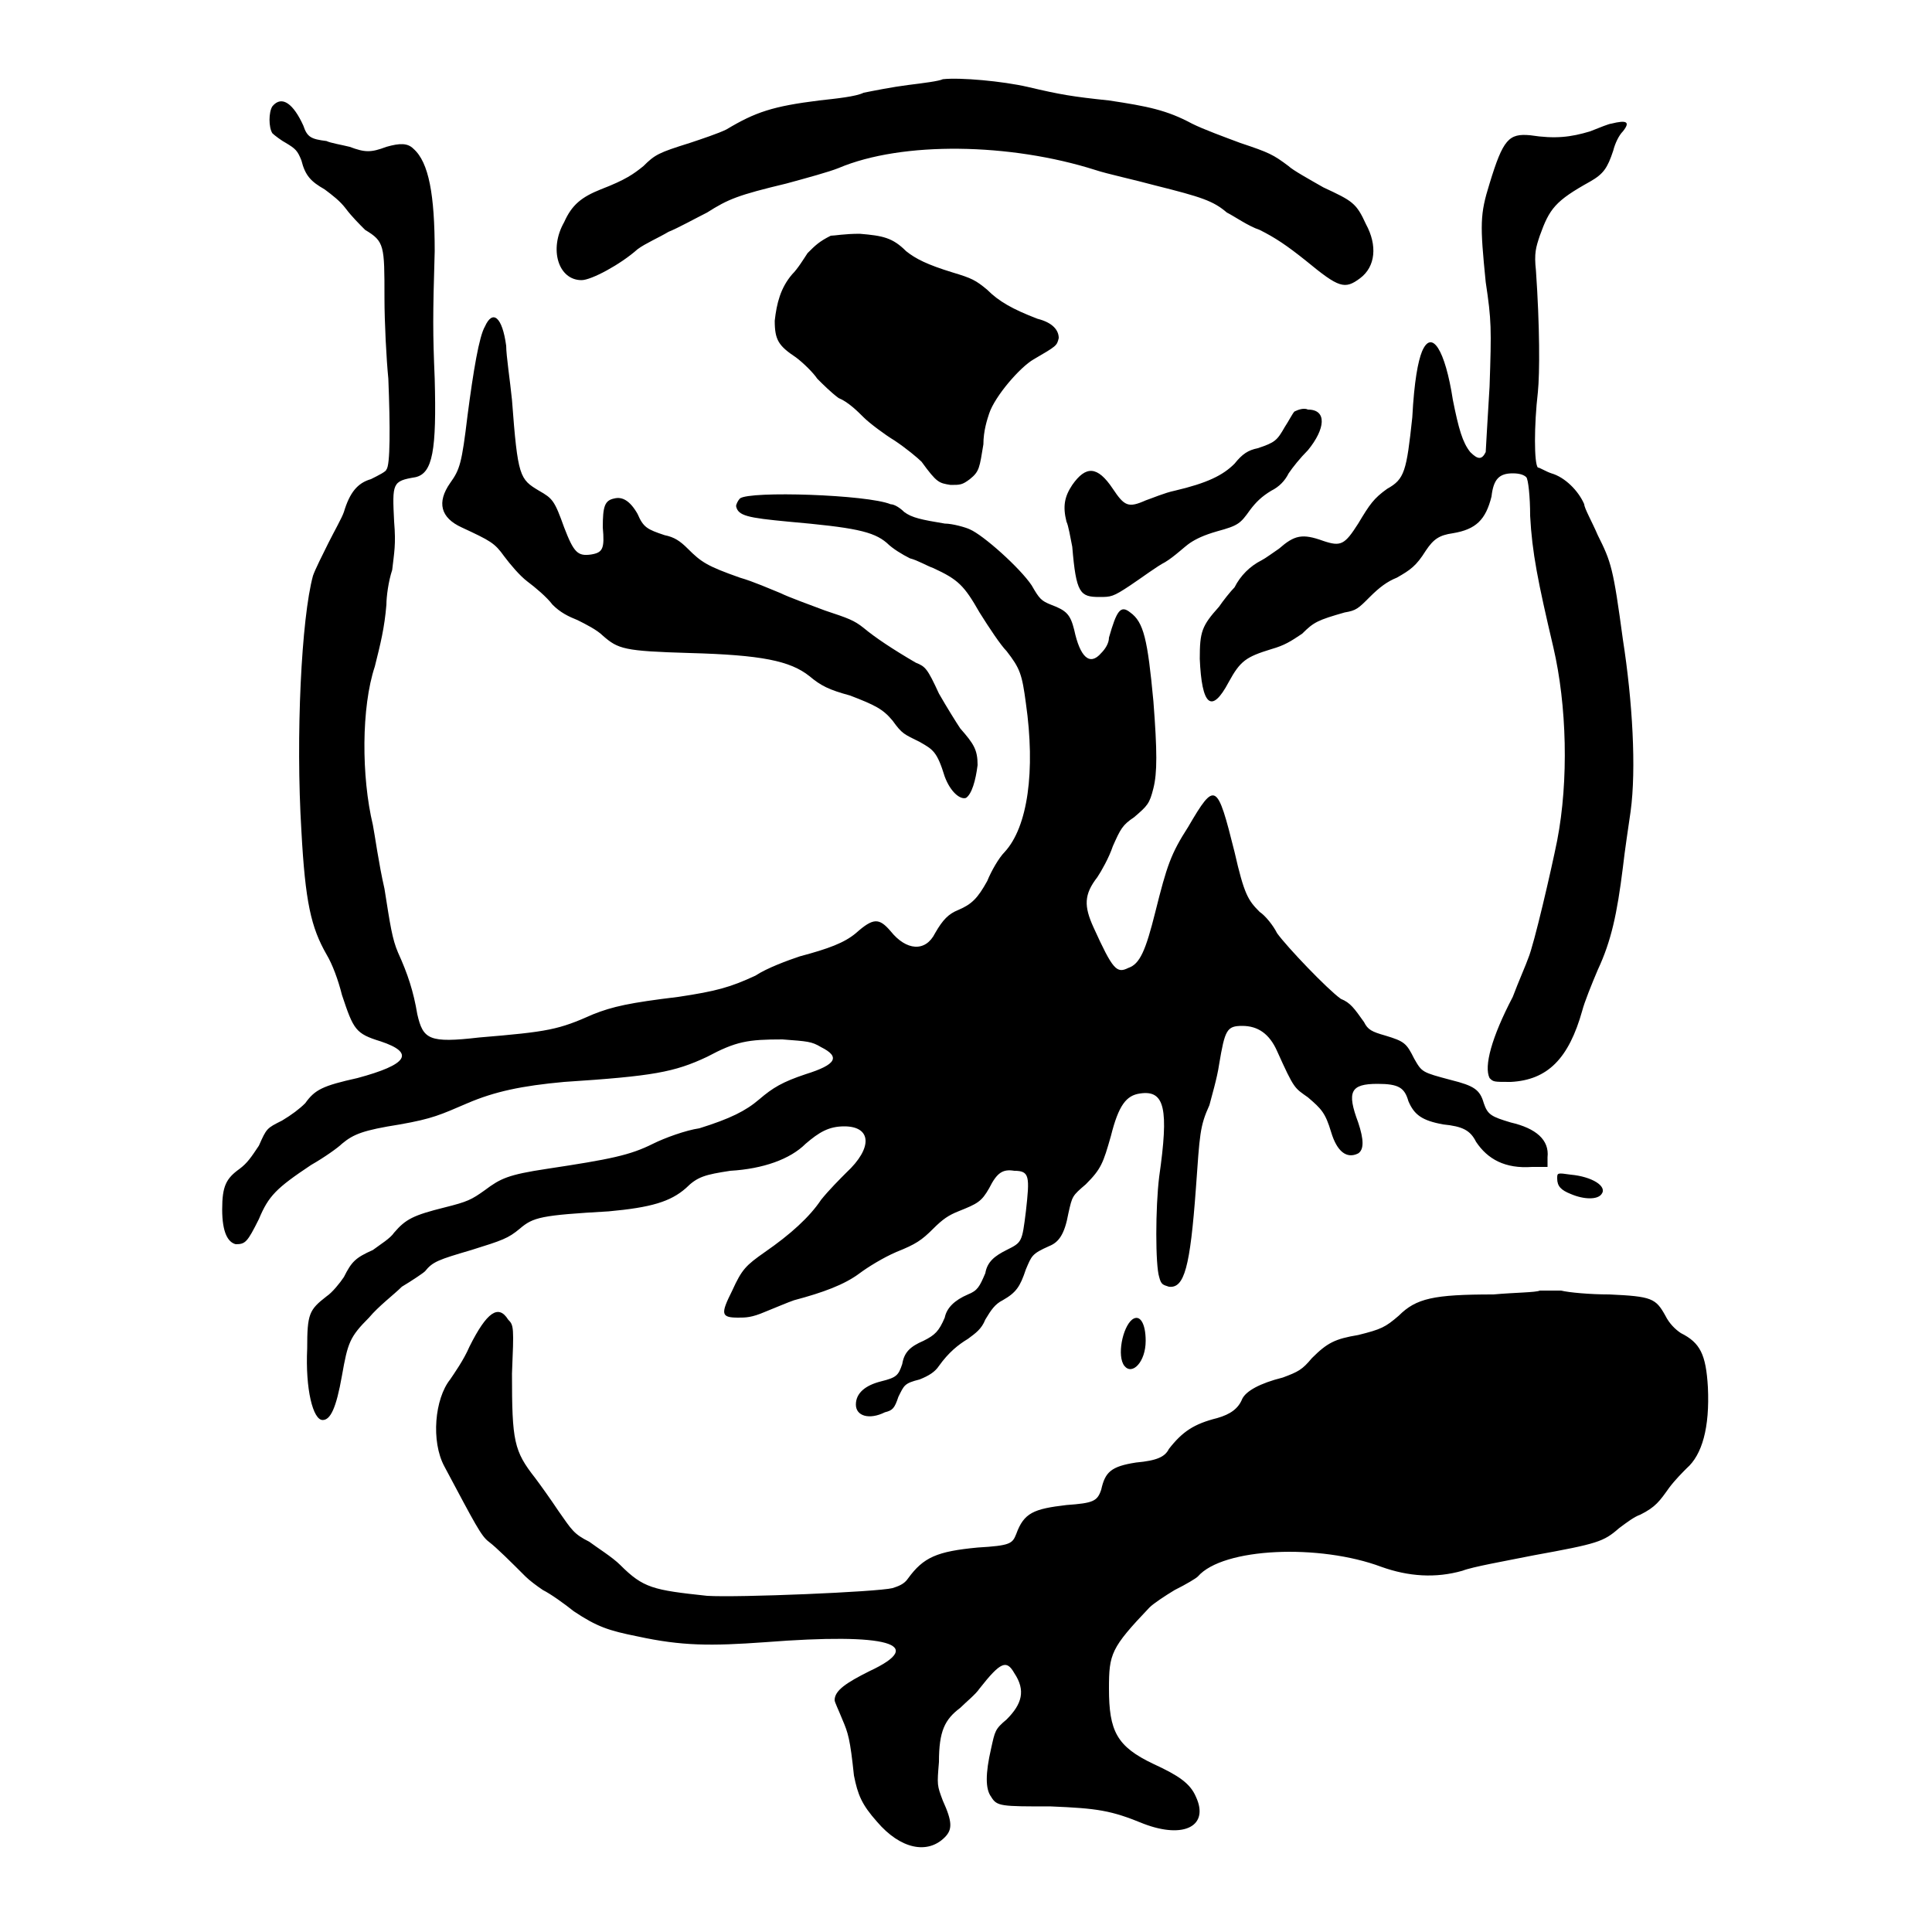
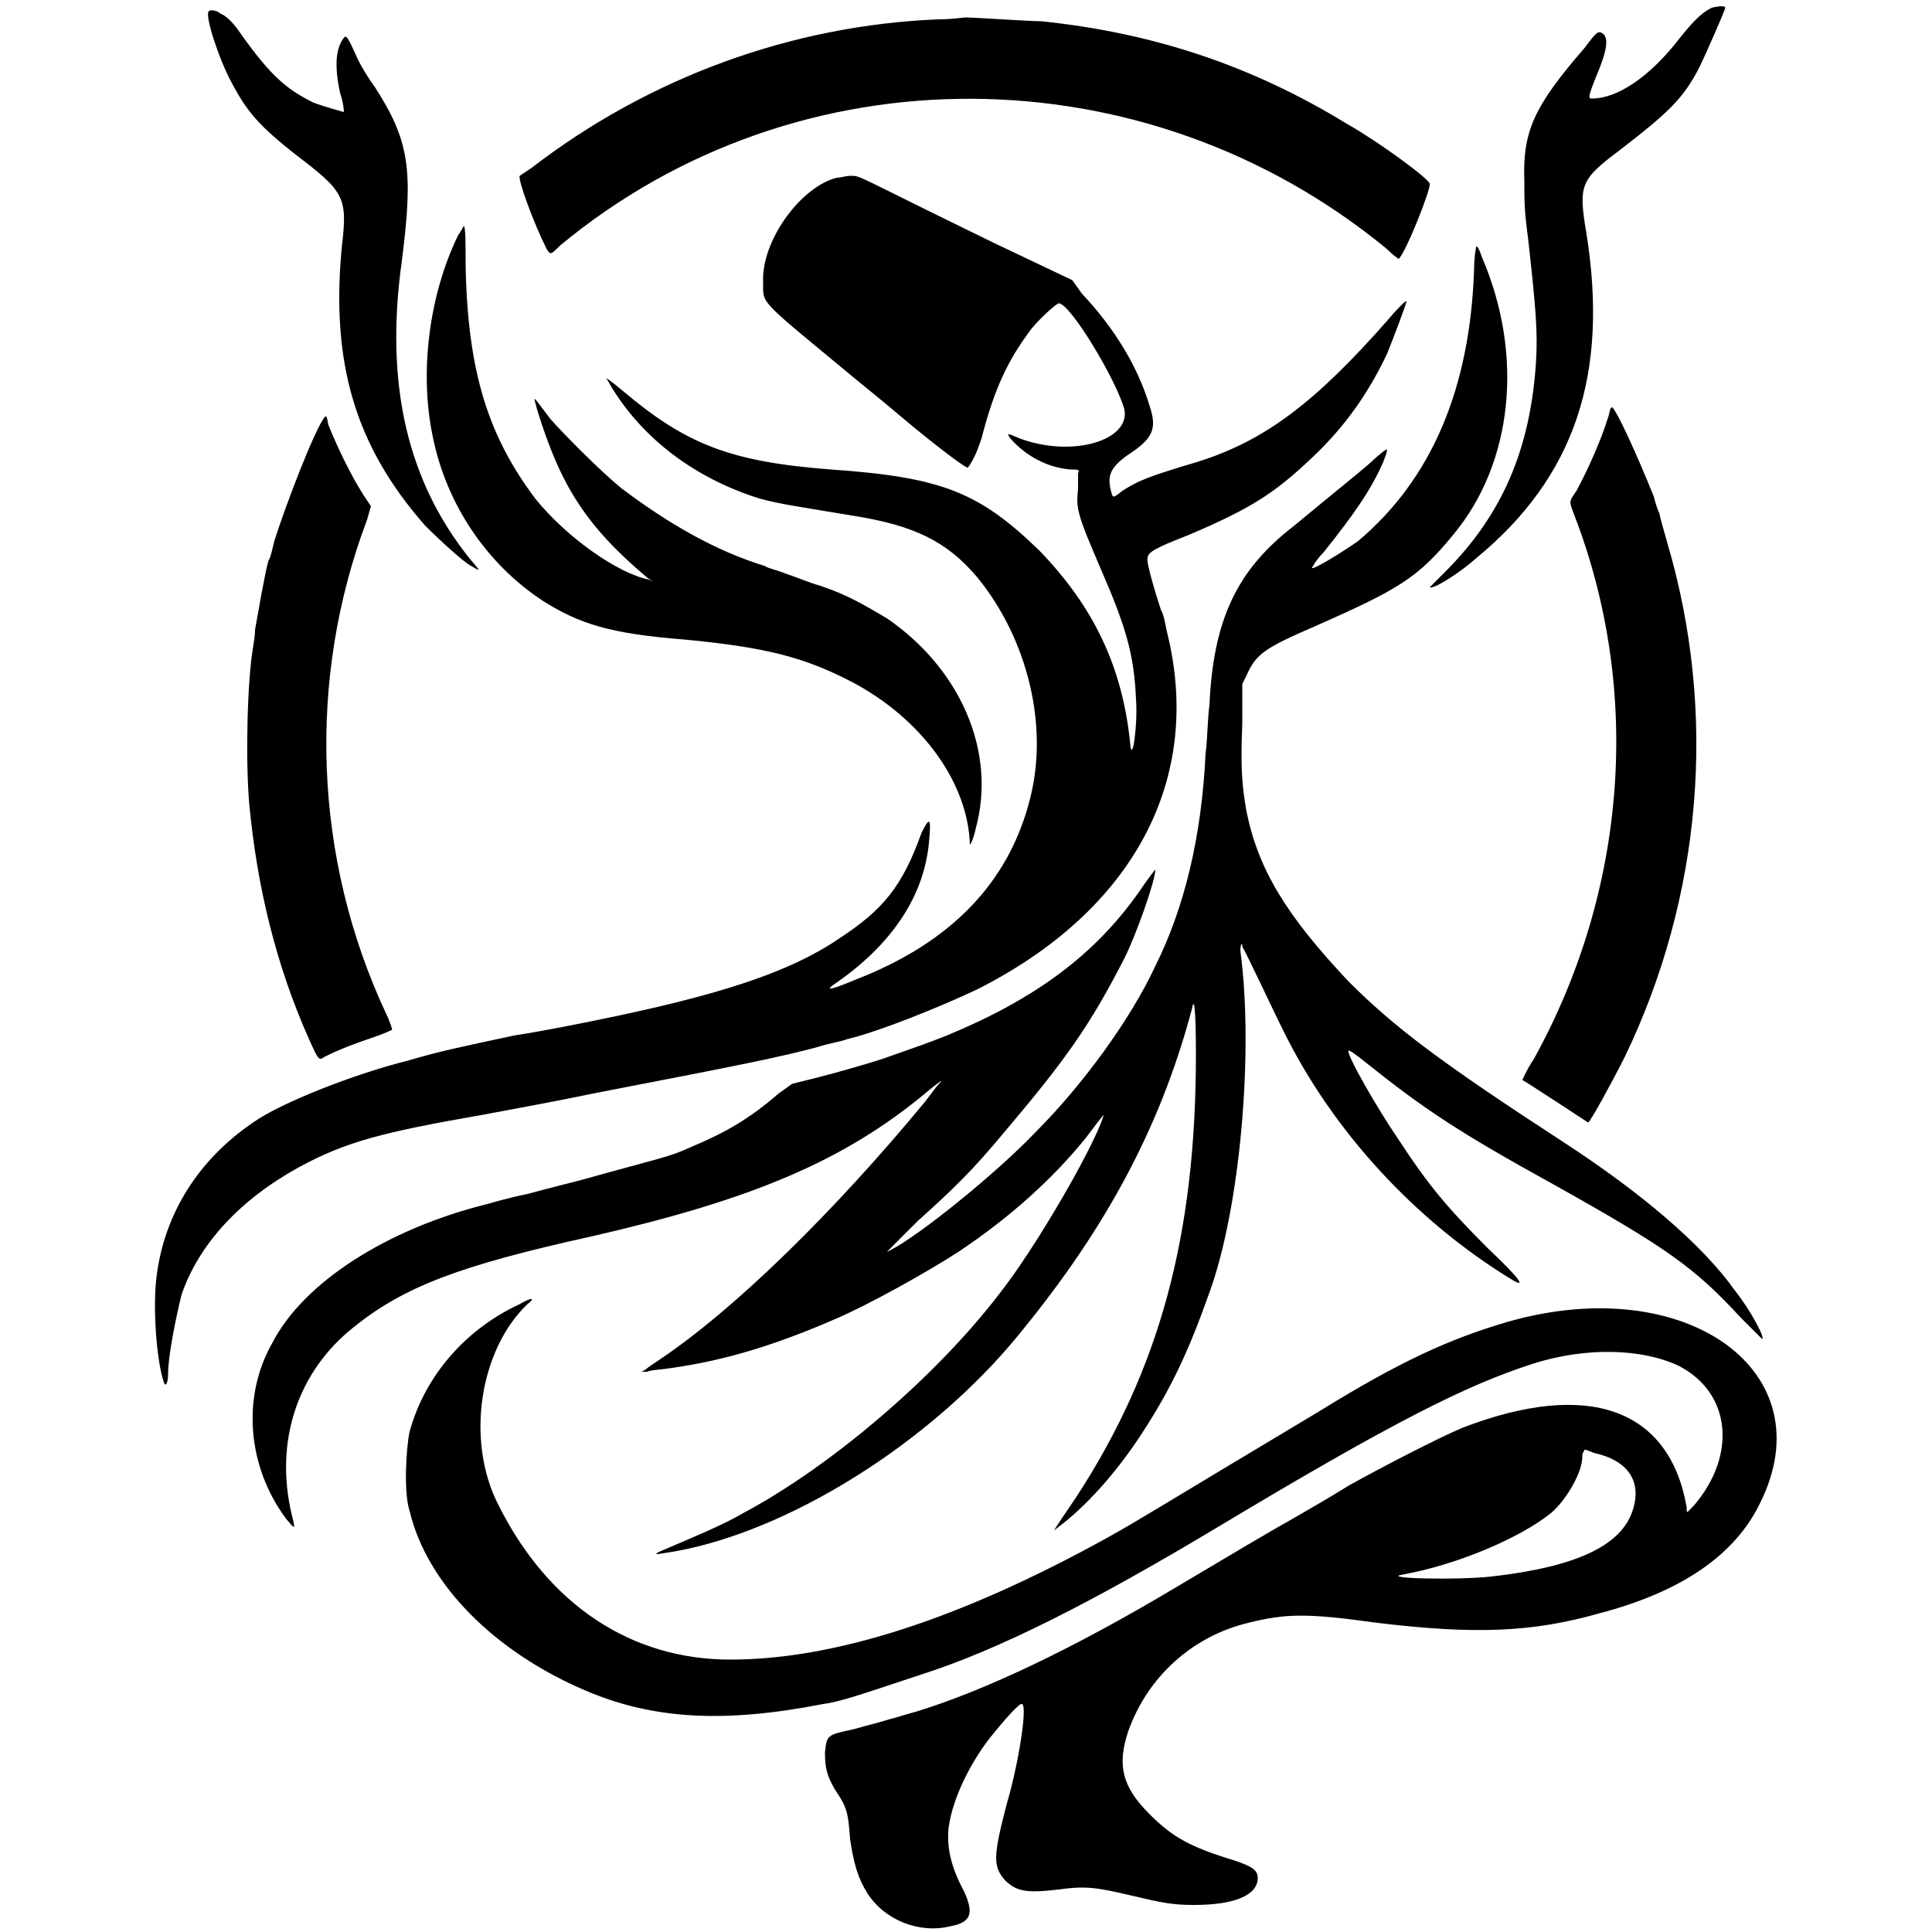
<svg xmlns="http://www.w3.org/2000/svg" viewBox="0 0 100 100">
-   <path fill="currentColor" d="M48.8 4.1C48.6 4.2 47.8 4.3 47.0 4.4C46.2 4.5 45.2 4.7 44.7 4.8C44.3 5.0 43.3 5.1 42.4 5.2C40.0 5.5 39.1 5.8 37.6 6.7C37.2 6.9 36.3 7.2 35.7 7.4C34.1 7.9 33.9 8.0 33.3 8.6C32.8 9.0 32.4 9.3 31.1 9.8C30.1 10.2 29.6 10.6 29.2 11.5C28.4 12.9 28.9 14.5 30.1 14.5C30.6 14.5 32.1 13.7 33.0 12.9C33.4 12.6 34.1 12.3 34.6 12.0C35.1 11.8 36.0 11.3 36.6 11.0C37.7 10.3 38.2 10.1 40.7 9.5C41.8 9.2 42.9 8.9 43.4 8.7C46.7 7.3 52.3 7.4 56.7 8.8C57.3 9.0 58.7 9.3 59.8 9.6C62.2 10.2 62.8 10.4 63.5 11.0C63.9 11.2 64.6 11.7 65.2 11.9C66.0 12.3 66.6 12.7 67.6 13.5C69.3 14.9 69.6 15.0 70.4 14.4C71.2 13.8 71.3 12.7 70.7 11.6C70.2 10.5 70.0 10.4 68.5 9.7C67.8 9.3 66.9 8.8 66.7 8.6C65.9 8.0 65.7 7.9 64.2 7.4C63.4 7.1 62.3 6.7 61.7 6.4C60.4 5.7 59.4 5.5 57.4 5.2C55.5 5.0 54.9 4.9 53.2 4.5C51.9 4.2 49.7 4.0 48.8 4.1M14.1 5.5C13.9 5.8 13.9 6.6 14.1 6.9C14.2 7.0 14.6 7.3 14.8 7.4C15.3 7.7 15.4 7.8 15.6 8.3C15.8 9.1 16.1 9.4 16.8 9.8C17.2 10.1 17.6 10.4 17.9 10.8C18.2 11.2 18.6 11.6 18.9 11.9C19.9 12.5 19.9 12.7 19.9 15.4C19.9 16.7 20.0 18.6 20.1 19.6C20.2 22.1 20.2 24.1 20.0 24.3C20.0 24.4 19.6 24.6 19.2 24.8C18.5 25.0 18.1 25.5 17.8 26.5C17.7 26.8 17.3 27.5 17.0 28.1C16.7 28.7 16.3 29.5 16.2 29.8C15.6 32.0 15.3 38.1 15.6 43.0C15.8 46.7 16.1 48.0 16.9 49.4C17.2 49.9 17.5 50.7 17.7 51.5C18.3 53.3 18.4 53.5 19.7 53.9C21.5 54.5 21.1 55.1 18.5 55.8C16.7 56.2 16.3 56.4 15.8 57.1C15.5 57.4 15.1 57.7 14.6 58.0C13.8 58.4 13.8 58.4 13.4 59.3C13.0 59.9 12.8 60.2 12.4 60.5C11.7 61.0 11.5 61.4 11.5 62.6C11.5 63.8 11.8 64.3 12.2 64.4C12.7 64.4 12.8 64.3 13.4 63.1C13.9 61.9 14.3 61.5 16.1 60.3C16.8 59.9 17.5 59.4 17.7 59.2C18.3 58.7 18.8 58.5 20.7 58.2C22.4 57.9 22.8 57.7 24.2 57.1C25.6 56.5 27.0 56.2 29.2 56.0C33.8 55.7 34.9 55.5 36.6 54.7C38.1 53.9 38.7 53.8 40.5 53.8C41.8 53.9 42.0 53.9 42.5 54.2C43.5 54.7 43.3 55.1 41.7 55.6C40.5 56.0 40.0 56.3 39.3 56.9C38.6 57.5 37.8 57.9 36.2 58.4C35.5 58.5 34.4 58.9 33.8 59.2C32.6 59.8 31.6 60.0 28.3 60.5C26.3 60.8 25.9 61.0 25.1 61.6C24.4 62.1 24.2 62.2 23.0 62.5C21.4 62.9 21.0 63.1 20.4 63.8C20.2 64.1 19.7 64.4 19.3 64.7C18.4 65.1 18.2 65.3 17.8 66.1C17.6 66.4 17.2 66.9 16.9 67.1C16.0 67.8 15.9 68.0 15.9 69.8C15.8 71.9 16.2 73.5 16.7 73.5C17.1 73.5 17.4 72.9 17.7 71.2C18.0 69.5 18.1 69.2 19.1 68.2C19.6 67.6 20.4 67.0 20.8 66.6C21.3 66.3 21.9 65.9 22.0 65.8C22.4 65.3 22.7 65.2 24.4 64.7C26.0 64.2 26.3 64.1 26.9 63.6C27.6 63.0 28.0 62.9 31.5 62.7C33.7 62.5 34.7 62.2 35.5 61.5C36.1 60.9 36.5 60.8 37.8 60.6C39.5 60.5 40.9 60.0 41.7 59.2C42.4 58.6 42.9 58.3 43.7 58.3C45.1 58.3 45.2 59.4 43.8 60.7C43.5 61.0 42.9 61.6 42.5 62.1C41.9 63.0 40.9 63.9 39.6 64.8C38.6 65.5 38.4 65.7 37.9 66.8C37.3 68.0 37.3 68.2 38.2 68.2C38.6 68.2 38.9 68.2 39.6 67.9C40.1 67.7 40.8 67.4 41.1 67.3C42.6 66.9 43.7 66.5 44.5 65.9C44.9 65.6 45.7 65.1 46.4 64.8C47.4 64.4 47.7 64.2 48.3 63.6C48.8 63.1 49.1 62.9 49.6 62.7C50.6 62.3 50.8 62.2 51.2 61.5C51.6 60.7 51.9 60.5 52.5 60.6C53.3 60.6 53.3 60.9 53.1 62.7C52.9 64.3 52.9 64.3 52.1 64.7C51.5 65.0 51.1 65.3 51.0 65.9C50.7 66.6 50.6 66.8 50.1 67.0C49.4 67.3 49.0 67.7 48.9 68.2C48.6 68.9 48.4 69.1 47.8 69.4C47.1 69.7 46.8 70.0 46.7 70.6C46.5 71.2 46.4 71.3 45.6 71.5C44.8 71.7 44.3 72.1 44.3 72.7C44.3 73.3 45.0 73.5 45.8 73.1C46.2 73.0 46.3 72.9 46.5 72.3C46.8 71.7 46.8 71.6 47.6 71.4C48.1 71.2 48.4 71.0 48.6 70.7C49.1 70.0 49.6 69.6 50.1 69.3C50.5 69.0 50.8 68.8 51.0 68.3C51.3 67.8 51.5 67.5 51.9 67.3C52.6 66.9 52.8 66.6 53.1 65.7C53.4 65.0 53.4 64.9 54.3 64.5C54.8 64.3 55.1 63.9 55.3 62.8C55.5 61.9 55.5 61.9 56.2 61.3C57.0 60.5 57.1 60.2 57.5 58.8C57.9 57.2 58.3 56.7 59.0 56.6C60.3 56.4 60.5 57.4 60.0 60.9C59.8 62.5 59.8 65.5 60.0 66.1C60.1 66.5 60.2 66.5 60.5 66.6C61.3 66.7 61.6 65.6 61.9 61.5C62.1 58.7 62.1 58.3 62.6 57.2C62.7 56.8 63.0 55.8 63.1 55.1C63.4 53.3 63.5 53.1 64.3 53.1C65.1 53.1 65.7 53.5 66.1 54.4C67.0 56.4 67.0 56.3 67.7 56.8C68.4 57.4 68.6 57.6 68.9 58.6C69.2 59.6 69.7 60.0 70.3 59.7C70.6 59.5 70.6 59.0 70.3 58.1C69.7 56.5 69.9 56.1 71.3 56.1C72.4 56.1 72.7 56.3 72.9 57.0C73.2 57.7 73.6 58.0 74.7 58.2C75.7 58.3 76.1 58.5 76.4 59.1C77.0 60.0 77.9 60.5 79.3 60.4L80.1 60.4 80.1 59.9C80.2 59.0 79.5 58.4 78.2 58.1C77.2 57.8 77.0 57.7 76.8 57.1C76.6 56.4 76.3 56.2 75.1 55.9C73.6 55.5 73.6 55.5 73.2 54.8C72.8 54.0 72.7 53.9 71.7 53.6C71.0 53.4 70.8 53.3 70.6 52.9C70.1 52.2 69.9 51.9 69.4 51.7C68.7 51.2 66.6 49.0 66.1 48.3C65.9 47.9 65.5 47.4 65.2 47.2C64.6 46.6 64.4 46.3 63.9 44.1C63.0 40.5 62.9 40.4 61.5 42.8C60.6 44.2 60.4 44.8 59.8 47.2C59.3 49.2 59.0 49.9 58.4 50.1C57.8 50.4 57.6 50.2 56.6 48.0C56.1 46.9 56.1 46.3 56.8 45.4C57.0 45.1 57.4 44.4 57.6 43.8C58.0 42.9 58.1 42.7 58.7 42.3C59.4 41.7 59.5 41.6 59.7 40.8C59.9 40.0 59.9 38.9 59.7 36.3C59.4 33.1 59.2 32.2 58.5 31.7C58.0 31.3 57.8 31.6 57.4 33.0C57.4 33.3 57.2 33.6 57.0 33.8C56.4 34.5 55.9 34.0 55.6 32.6C55.4 31.8 55.2 31.6 54.4 31.3C53.9 31.1 53.8 31.0 53.4 30.3C52.8 29.4 50.9 27.7 50.2 27.4C50.0 27.3 49.3 27.1 48.9 27.1C47.7 26.9 47.2 26.8 46.8 26.5C46.6 26.3 46.3 26.1 46.1 26.1C44.9 25.6 38.8 25.4 38.3 25.8C38.2 25.9 38.1 26.1 38.1 26.2C38.2 26.7 38.7 26.8 40.8 27.0C44.2 27.3 45.2 27.5 45.9 28.1C46.2 28.4 46.7 28.7 47.1 28.9C47.5 29.0 48.0 29.3 48.3 29.4C49.6 30.0 49.9 30.3 50.7 31.7C51.2 32.5 51.8 33.4 52.1 33.7C52.8 34.6 52.9 34.9 53.1 36.4C53.6 39.9 53.2 42.8 52.0 44.1C51.7 44.4 51.3 45.1 51.1 45.6C50.6 46.5 50.3 46.8 49.6 47.1C49.1 47.3 48.8 47.6 48.4 48.3C47.9 49.3 46.9 49.2 46.1 48.2C45.5 47.5 45.2 47.5 44.3 48.3C43.7 48.8 42.9 49.1 41.4 49.5C40.8 49.7 39.7 50.1 39.1 50.5C37.8 51.1 37.1 51.3 35.1 51.6C32.6 51.9 31.7 52.1 30.7 52.5C28.9 53.3 28.4 53.4 24.8 53.7C22.2 54.0 21.9 53.8 21.6 52.5C21.4 51.3 21.1 50.4 20.6 49.3C20.3 48.6 20.2 47.9 19.9 46.0C19.6 44.7 19.4 43.2 19.3 42.7C18.7 40.2 18.7 36.6 19.4 34.5C19.7 33.3 19.9 32.5 20.0 31.3C20.0 30.9 20.1 30.1 20.3 29.5C20.4 28.6 20.5 28.2 20.4 27.0C20.3 25.0 20.3 24.9 21.5 24.7C22.4 24.5 22.6 23.3 22.5 19.6C22.4 17.2 22.4 16.4 22.5 13.0C22.5 10.1 22.2 8.4 21.4 7.7C21.1 7.4 20.7 7.4 20.0 7.6C19.2 7.9 18.9 7.9 18.1 7.6C17.7 7.5 17.1 7.4 16.9 7.3C16.1 7.2 15.9 7.1 15.7 6.5C15.2 5.4 14.6 4.9 14.1 5.5M83.4 6.4C83.3 6.4 82.8 6.6 82.3 6.8C81.3 7.1 80.5 7.2 79.2 7.0C78.1 6.9 77.8 7.2 77.1 9.5C76.6 11.1 76.6 11.6 76.9 14.6C77.2 16.6 77.2 17.0 77.1 20.0C77.0 21.7 76.9 23.3 76.9 23.4C76.7 23.8 76.5 23.8 76.1 23.4C75.7 22.9 75.5 22.2 75.2 20.7C74.8 18.1 74.1 17.0 73.6 18.2C73.4 18.7 73.2 19.7 73.1 21.6C72.8 24.4 72.7 24.8 71.8 25.3C71.1 25.8 70.9 26.1 70.3 27.1C69.6 28.2 69.4 28.3 68.5 28.0C67.4 27.6 67.0 27.7 66.2 28.4C65.9 28.6 65.5 28.9 65.3 29.0C64.7 29.3 64.2 29.8 63.9 30.4C63.7 30.6 63.3 31.1 63.1 31.4C62.2 32.4 62.1 32.7 62.1 34.1C62.2 36.5 62.7 37.0 63.6 35.3C64.2 34.2 64.5 34.0 65.8 33.6C66.5 33.4 66.8 33.2 67.4 32.8C68.0 32.2 68.2 32.1 69.6 31.7C70.2 31.6 70.3 31.5 70.9 30.9C71.4 30.4 71.8 30.1 72.3 29.9C73.0 29.5 73.3 29.3 73.8 28.5C74.2 27.9 74.5 27.7 75.2 27.6C76.4 27.4 76.9 26.9 77.2 25.7C77.3 24.8 77.6 24.5 78.3 24.5C78.7 24.5 78.9 24.6 79.0 24.7C79.1 24.8 79.2 25.7 79.2 26.7C79.3 28.6 79.6 30.1 80.4 33.5C81.1 36.5 81.2 40.4 80.6 43.5C80.3 45.0 79.4 48.9 79.1 49.6C79.0 49.9 78.6 50.8 78.3 51.6C77.2 53.7 76.8 55.2 77.1 55.8C77.3 56.0 77.3 56.0 78.2 56.0C80.1 55.9 81.2 54.8 81.9 52.3C82.0 51.9 82.4 50.9 82.7 50.2C83.4 48.7 83.7 47.3 84.0 44.9C84.1 44.0 84.3 42.7 84.4 42.0C84.7 39.8 84.5 36.3 84.0 33.1C83.5 29.4 83.4 29.1 82.7 27.7C82.4 27.0 82.0 26.3 82.0 26.1C81.7 25.4 81.0 24.7 80.3 24.5C80.0 24.4 79.7 24.2 79.6 24.2C79.4 24.0 79.4 22.0 79.6 20.3C79.7 19.3 79.7 16.9 79.5 14.0C79.4 13.1 79.5 12.8 79.7 12.2C80.2 10.8 80.5 10.4 82.3 9.4C83.0 9.0 83.2 8.7 83.5 7.8C83.6 7.4 83.8 7.0 84.0 6.8C84.4 6.3 84.2 6.2 83.4 6.4M43.0 12.2C42.4 12.5 42.2 12.7 41.8 13.1C41.6 13.4 41.3 13.9 41.0 14.2C40.4 14.9 40.2 15.7 40.1 16.6C40.1 17.6 40.3 17.9 41.2 18.5C41.6 18.8 42.1 19.3 42.3 19.6C42.6 19.9 43.0 20.3 43.4 20.6C43.9 20.8 44.4 21.3 44.7 21.6C45.0 21.9 45.8 22.5 46.3 22.8C46.9 23.2 47.5 23.7 47.7 23.9C48.5 25.0 48.6 25.0 49.2 25.1C49.7 25.1 49.8 25.1 50.2 24.8C50.7 24.4 50.7 24.2 50.9 23.0C50.9 22.3 51.1 21.7 51.2 21.4C51.5 20.5 52.8 19.0 53.5 18.6C54.7 17.9 54.7 17.9 54.8 17.5C54.8 17.1 54.5 16.7 53.7 16.5C52.4 16.0 51.7 15.6 51.1 15.0C50.5 14.5 50.3 14.4 49.3 14.1C48.0 13.7 47.4 13.4 46.9 13.0C46.2 12.3 45.7 12.2 44.5 12.1C43.7 12.1 43.2 12.2 43.0 12.2M25.1 16.9C24.8 17.4 24.5 19.2 24.2 21.5C23.9 24.0 23.8 24.3 23.3 25.0C22.6 26.0 22.8 26.8 23.9 27.3C25.4 28.0 25.6 28.1 26.1 28.8C26.4 29.2 26.9 29.8 27.3 30.1C27.7 30.4 28.3 30.9 28.6 31.3C29.0 31.7 29.4 31.9 29.9 32.1C30.3 32.3 30.9 32.6 31.2 32.9C32.0 33.6 32.3 33.7 35.7 33.8C39.4 33.9 40.9 34.2 41.9 35.0C42.5 35.5 42.9 35.7 44.0 36.0C45.3 36.5 45.7 36.7 46.2 37.3C46.7 38.0 46.8 38.0 47.6 38.4C48.3 38.8 48.5 38.9 48.9 40.2C49.2 41.0 49.7 41.4 50.0 41.3C50.3 41.1 50.5 40.4 50.6 39.6C50.6 38.8 50.4 38.5 49.7 37.7C49.5 37.4 49.0 36.6 48.6 35.9C48.0 34.6 47.9 34.5 47.4 34.3C46.2 33.6 45.3 33.0 44.7 32.5C44.2 32.1 43.9 32.0 42.7 31.6C41.9 31.3 40.8 30.9 40.4 30.7C39.9 30.5 39.0 30.1 38.3 29.9C36.6 29.3 36.3 29.1 35.6 28.4C35.2 28.0 34.9 27.8 34.4 27.7C33.5 27.4 33.3 27.3 33.0 26.6C32.6 25.9 32.2 25.7 31.8 25.8C31.3 25.9 31.2 26.2 31.2 27.3C31.3 28.4 31.2 28.6 30.6 28.7C29.9 28.8 29.7 28.6 29.2 27.3C28.7 25.9 28.6 25.8 27.9 25.4C26.9 24.8 26.8 24.7 26.5 20.7C26.4 19.7 26.2 18.4 26.2 17.9C26.0 16.4 25.5 16.0 25.1 16.9M67.0 21.3C66.9 21.4 66.7 21.8 66.5 22.1C66.1 22.8 66.0 22.9 65.1 23.2C64.6 23.3 64.3 23.5 63.9 24.0C63.3 24.6 62.5 25.0 60.8 25.4C60.3 25.5 59.6 25.8 59.3 25.9C58.4 26.3 58.2 26.2 57.6 25.3C56.8 24.1 56.2 24.1 55.5 25.1C55.1 25.7 55.0 26.2 55.2 27.0C55.3 27.2 55.4 27.8 55.5 28.3C55.7 30.7 55.9 30.9 56.9 30.9C57.5 30.9 57.6 30.9 58.5 30.3C59.1 29.9 59.9 29.3 60.3 29.1C60.8 28.8 61.3 28.3 61.6 28.1C61.9 27.9 62.3 27.7 63.0 27.5C64.1 27.2 64.2 27.1 64.7 26.4C65.0 26.0 65.3 25.7 65.8 25.4C66.2 25.2 66.5 24.9 66.7 24.5C66.9 24.2 67.3 23.7 67.7 23.3C68.6 22.2 68.7 21.2 67.7 21.2C67.5 21.1 67.2 21.2 67.0 21.3M54.0 48.0C53.6 48.4 53.5 49.0 53.8 49.2C54.4 49.5 55.6 48.9 55.6 48.3C55.6 47.8 54.5 47.5 54.0 48.0M51.6 49.7C50.3 50.3 50.3 51.4 51.5 51.4C52.5 51.4 53.2 50.8 53.1 50.0L53.1 49.6 52.5 49.6C52.2 49.5 51.8 49.6 51.6 49.7M56.1 51.1C55.7 51.4 55.5 52.0 55.4 53.0C55.3 53.9 55.4 53.9 54.5 54.0C53.2 54.2 52.9 55.9 54.1 55.8C54.7 55.8 55.2 55.3 55.3 54.3C55.4 53.8 55.4 53.8 55.8 53.8C56.9 53.8 57.5 53.1 57.4 52.0C57.3 51.1 56.8 50.7 56.1 51.1M46.4 51.9C45.0 52.4 45.8 53.7 47.5 53.7C49.0 53.7 50.3 52.2 49.2 51.9C48.7 51.7 46.9 51.7 46.4 51.9M80.6 61.0C80.6 61.4 80.8 61.6 81.3 61.8C82.0 62.1 82.7 62.1 82.9 61.8C83.2 61.4 82.4 60.9 81.3 60.8C80.6 60.7 80.6 60.7 80.6 61.0M79.7 66.8C79.5 66.9 78.4 66.9 77.3 67.0C74.2 67.0 73.3 67.2 72.4 68.1C71.7 68.7 71.5 68.8 70.3 69.1C69.1 69.3 68.7 69.5 67.9 70.3C67.4 70.9 67.2 71.0 66.4 71.3C65.2 71.6 64.5 72.0 64.3 72.4C64.1 72.9 63.7 73.2 63.0 73.4C61.8 73.7 61.2 74.1 60.5 75.0C60.3 75.4 59.9 75.6 58.8 75.7C57.5 75.9 57.2 76.2 57.0 77.1C56.8 77.7 56.6 77.8 55.2 77.9C53.5 78.1 53.0 78.3 52.6 79.4C52.4 79.9 52.3 80.0 50.6 80.1C48.5 80.3 47.8 80.6 47.0 81.7C46.8 82.0 46.5 82.1 46.2 82.2C45.4 82.4 38.2 82.7 36.6 82.6C33.8 82.3 33.3 82.2 32.1 81.0C31.7 80.6 30.9 80.1 30.5 79.8C29.7 79.4 29.6 79.2 28.9 78.2C28.5 77.6 28.0 76.9 27.7 76.5C26.6 75.1 26.5 74.6 26.5 71.1C26.6 68.7 26.6 68.6 26.3 68.3C25.8 67.5 25.2 67.9 24.3 69.7C24.0 70.4 23.5 71.1 23.3 71.4C22.5 72.4 22.3 74.6 23.0 75.9C24.6 78.9 24.9 79.5 25.3 79.8C25.7 80.1 26.5 80.9 27.2 81.6C27.4 81.8 27.8 82.1 28.1 82.3C28.5 82.5 29.2 83.0 29.7 83.4C30.9 84.2 31.5 84.4 33.0 84.7C35.3 85.2 36.8 85.2 39.6 85.0C46.0 84.5 48.0 85.1 45.0 86.5C43.8 87.1 43.2 87.5 43.2 88.0C43.2 88.1 43.4 88.5 43.6 89.0C43.9 89.7 44.0 90.0 44.2 91.9C44.4 92.9 44.6 93.4 45.4 94.3C46.6 95.7 48.0 96.0 48.9 95.1C49.3 94.7 49.3 94.3 48.8 93.2C48.5 92.4 48.5 92.4 48.6 91.2C48.6 89.6 48.9 89.0 49.7 88.4C50.0 88.1 50.5 87.7 50.7 87.4C51.8 86.0 52.1 85.9 52.5 86.6C53.1 87.5 52.9 88.2 52.1 89.0C51.5 89.5 51.5 89.6 51.3 90.5C51.0 91.8 51.0 92.6 51.3 93.0C51.6 93.5 51.8 93.5 54.4 93.5C56.8 93.6 57.5 93.7 59.2 94.4C61.3 95.2 62.6 94.5 61.9 93.0C61.6 92.3 61.0 91.9 59.7 91.3C57.8 90.4 57.4 89.6 57.4 87.4C57.4 85.6 57.5 85.3 59.5 83.2C59.7 83.0 60.3 82.6 60.8 82.3C61.4 82.0 61.9 81.7 62.0 81.6C63.3 80.1 68.3 79.9 71.5 81.1C72.9 81.6 74.3 81.7 75.7 81.3C76.2 81.1 77.9 80.8 79.4 80.5C82.7 79.9 83.0 79.8 83.8 79.1C84.2 78.8 84.6 78.5 84.9 78.4C85.7 78.0 85.9 77.7 86.4 77.0C86.7 76.6 87.1 76.2 87.3 76.0C88.1 75.3 88.5 73.9 88.4 71.8C88.3 70.1 88.0 69.5 87.0 69.0C86.7 68.8 86.4 68.5 86.2 68.1C85.7 67.2 85.5 67.1 83.3 67.0C82.3 67.0 81.2 66.9 80.8 66.8C80.5 66.8 80.0 66.8 79.7 66.8M79.1 67.8C78.2 68.8 77.3 69.1 75.2 69.2C73.9 69.3 73.6 69.3 73.3 69.5C72.8 69.9 72.7 70.9 73.2 71.1C73.4 71.2 74.1 71.2 75.4 71.2C76.5 71.2 78.0 71.2 78.7 71.2C80.8 71.2 81.7 71.6 83.7 73.5C84.3 74.1 84.9 74.6 85.0 74.6C85.4 74.6 85.9 73.8 86.0 72.8C86.1 72.2 85.8 70.5 85.6 70.0C85.3 69.6 83.6 68.8 82.2 68.4C81.6 68.3 80.9 68.0 80.7 67.9C79.8 67.6 79.3 67.5 79.1 67.8M58.6 68.3C58.1 68.7 57.8 70.2 58.2 70.7C58.6 71.2 59.3 70.5 59.3 69.4C59.3 68.5 59.0 68.0 58.6 68.3M70.8 71.5C70.7 71.5 70.3 71.6 70.0 71.6C69.2 71.7 68.8 72.0 68.8 72.6C68.8 73.1 69.0 73.3 69.9 73.4C71.6 73.5 72.5 73.1 72.5 72.1C72.5 71.7 72.5 71.5 72.4 71.5C72.2 71.4 71.1 71.4 70.8 71.5M79.9 73.6C79.7 73.7 79.2 74.0 78.9 74.3C78.6 74.6 78.0 75.1 77.6 75.3C76.2 76.3 75.7 76.8 75.9 77.3C76.1 77.9 78.2 78.2 79.7 77.7C80.9 77.3 81.5 76.6 81.8 75.2C82.0 73.7 81.3 73.1 79.9 73.6M66.0 73.8C65.2 73.9 64.9 74.1 64.8 74.7C64.8 75.3 65.0 75.5 65.7 75.6C66.9 75.7 67.9 75.4 68.2 74.8C68.6 73.8 67.9 73.5 66.0 73.8M62.3 75.9C61.4 76.1 61.1 76.5 61.2 77.2C61.3 77.7 61.6 77.8 62.4 77.8C63.2 77.8 64.0 77.5 64.2 77.2C64.3 76.9 64.3 76.2 64.1 76.1C63.9 75.9 62.8 75.8 62.3 75.9M57.8 78.4C57.3 78.6 57.2 79.4 57.6 79.8C58.0 80.3 59.7 80.0 60.3 79.4C60.7 79.0 60.7 78.7 60.4 78.4C60.1 78.2 58.2 78.2 57.8 78.4M52.9 80.4C52.6 80.8 52.6 81.9 53.0 82.3C53.7 83.0 56.7 82.1 56.7 81.1C56.7 80.5 56.2 80.3 54.5 80.3C53.3 80.2 53.2 80.2 52.9 80.4M48.3 82.7C47.7 82.9 47.5 83.7 48.0 84.1C48.2 84.4 48.9 84.5 49.6 84.5C49.9 84.5 50.5 84.6 50.9 84.7C51.9 84.9 51.9 84.9 52.1 84.5C52.4 84.0 52.4 83.3 52.2 83.0C51.8 82.6 49.3 82.4 48.3 82.7" />
+   <path fill="currentColor" fill-rule="evenodd" d="M88.6 0.4C88.2 0.6 87.8 0.9 87.0 1.9C85.4 4.0 83.7 5.1 82.4 5.1C82.2 5.1 82.2 5.0 82.6 4.0C83.2 2.6 83.3 1.9 82.9 1.7C82.7 1.6 82.6 1.7 82.0 2.5C79.4 5.5 78.8 6.8 78.9 9.4C78.9 10.5 78.9 10.9 79.1 12.4C79.5 16.0 79.6 17.2 79.5 18.8C79.2 23.2 77.8 26.6 74.8 29.6C74.4 30.0 74.0 30.4 74.0 30.4C74.2 30.5 75.5 29.7 76.4 28.9C81.5 24.7 83.3 19.4 82.1 12.0C81.7 9.6 81.8 9.3 83.8 7.8C86.4 5.8 87.1 5.1 87.9 3.6C88.3 2.8 89.3 0.5 89.3 0.4C89.3 0.3 89.0 0.3 88.6 0.4M10.8 0.6C10.6 0.8 11.3 3.0 12.0 4.3C12.8 5.8 13.4 6.5 15.3 8.0C17.8 9.9 18.0 10.2 17.7 12.7C17.1 18.8 18.4 23.1 22.0 27.2C22.8 28.0 24.0 29.1 24.4 29.3C24.9 29.6 24.9 29.6 24.3 28.9C21.1 24.9 19.9 19.9 20.8 13.5C21.4 8.8 21.2 7.3 19.4 4.5C19.1 4.1 18.6 3.3 18.4 2.8C17.9 1.7 17.9 1.8 17.7 2.1C17.4 2.6 17.3 3.4 17.6 4.8C17.8 5.4 17.8 5.8 17.8 5.8C17.8 5.8 16.7 5.5 16.2 5.3C14.8 4.6 14.0 3.9 12.5 1.8C12.1 1.2 11.7 0.8 11.4 0.7C11.2 0.5 10.8 0.5 10.8 0.6M48.6 1.0C41.0 1.3 33.6 4.0 27.5 8.7C27.2 8.9 26.9 9.1 26.9 9.1C26.8 9.3 27.6 11.5 28.3 12.9C28.5 13.2 28.5 13.2 29.0 12.7C41.3 2.5 59.3 2.6 71.8 12.9C72.2 13.3 72.4 13.4 72.4 13.4C72.8 13.0 74.1 9.7 74.0 9.5C73.9 9.2 71.3 7.3 69.7 6.4C64.8 3.4 59.7 1.7 53.9 1.1C53.3 1.1 50.3 0.9 50.0 0.9C49.9 0.9 49.3 1.0 48.6 1.0M43.3 9.2C41.4 9.7 39.4 12.5 39.5 14.6C39.5 15.8 39.2 15.4 44.5 19.8C45.5 20.6 46.8 21.7 47.4 22.2C49.0 23.5 50.1 24.3 50.1 24.2C50.4 23.8 50.6 23.3 50.8 22.7C51.5 20.0 52.2 18.6 53.4 17.0C53.9 16.4 54.7 15.7 54.8 15.7C55.4 15.7 57.8 19.7 58.2 21.2C58.5 22.8 55.5 23.7 52.8 22.7C52.1 22.4 52.1 22.4 52.3 22.7C53.1 23.6 54.2 24.2 55.4 24.3C55.8 24.3 55.9 24.3 55.8 24.5C55.8 24.6 55.8 24.9 55.8 25.3C55.7 26.3 55.7 26.5 57.0 29.5C58.3 32.5 58.7 33.9 58.8 36.2C58.9 37.5 58.6 39.6 58.5 38.5C58.1 34.5 56.6 31.4 53.8 28.5C50.7 25.5 48.8 24.7 43.0 24.3C37.8 23.9 35.5 23.0 32.2 20.2C31.6 19.7 31.3 19.5 31.4 19.6C33.0 22.5 35.8 24.7 39.3 25.8C40.4 26.1 41.2 26.2 44.2 26.7C47.3 27.2 49.0 28.0 50.6 29.9C53.2 33.1 54.3 37.6 53.3 41.4C52.2 45.7 49.2 48.8 44.3 50.7C43.1 51.2 42.7 51.3 43.1 51.0C46.2 48.9 47.9 46.3 48.1 43.4C48.2 42.3 48.1 42.3 47.7 43.1C46.7 45.9 45.7 47.1 43.4 48.6C40.9 50.3 37.3 51.5 30.9 52.8C30.4 52.9 28.5 53.3 26.6 53.6C23.8 54.2 22.8 54.4 21.1 54.9C18.3 55.6 14.5 57.1 13.1 58.1C10.3 60.0 8.5 62.8 8.1 66.1C7.9 67.7 8.1 70.5 8.5 71.6C8.6 71.8 8.7 71.5 8.7 71.1C8.7 70.2 9.1 68.2 9.4 67.0C10.3 64.4 12.4 62.1 15.5 60.4C17.9 59.1 19.8 58.6 25.0 57.7C27.1 57.3 28.8 57.0 30.7 56.6C39.0 55.0 40.4 54.7 42.3 54.2C42.9 54.0 43.6 53.9 43.8 53.8C45.5 53.4 48.7 52.1 50.6 51.2C58.7 47.1 62.3 40.3 60.4 32.7C60.3 32.2 60.2 31.7 60.1 31.6C59.8 30.7 59.3 29.0 59.4 28.9C59.4 28.6 59.7 28.4 61.5 27.7C64.8 26.3 66.0 25.5 67.9 23.7C69.6 22.1 70.8 20.4 71.8 18.3C72.2 17.3 72.8 15.7 72.8 15.6C72.8 15.5 72.3 16.0 71.8 16.6C68.1 20.8 65.5 22.8 62.0 23.9C59.3 24.7 58.9 24.9 58.1 25.4C57.6 25.8 57.6 25.8 57.5 25.4C57.3 24.6 57.5 24.2 58.3 23.6C59.7 22.7 59.9 22.2 59.5 21.0C58.9 19.0 57.7 17.0 56.0 15.2L55.5 14.5 51.5 12.6C44.1 9.0 44.6 9.1 44.0 9.1C43.8 9.1 43.5 9.2 43.3 9.2M23.7 12.2C22.2 15.3 21.7 19.3 22.4 22.6C23.1 26.1 25.2 29.2 28.1 31.1C30.0 32.3 31.6 32.8 35.4 33.1C39.6 33.5 41.6 34.0 44.1 35.3C47.7 37.2 50.1 40.5 50.2 43.7C50.2 43.8 50.4 43.4 50.5 42.9C51.6 38.9 49.7 34.6 45.9 32.0C44.7 31.3 43.9 30.8 42.4 30.3C42.0 30.2 41.3 29.9 40.7 29.7C40.2 29.5 39.7 29.4 39.6 29.3C37.0 28.5 34.6 27.1 32.2 25.3C31.2 24.5 29.3 22.6 28.5 21.7C27.5 20.4 27.6 20.4 27.8 21.2C29.0 25.1 30.3 27.2 33.5 29.9L33.8 30.1 33.6 30.0C32.0 29.7 29.3 27.8 27.7 25.8C25.3 22.6 24.2 19.3 24.1 13.7C24.1 12.6 24.1 11.7 24.0 11.7C24.0 11.7 23.9 11.9 23.7 12.2M76.4 12.8C76.4 12.8 76.3 13.3 76.3 13.9C76.1 20.1 74.1 24.8 70.3 28.0C69.6 28.5 68.0 29.5 67.9 29.4C67.9 29.4 68.1 29.0 68.5 28.6C70.1 26.6 71.0 25.3 71.6 23.9C71.9 23.1 71.9 23.1 71.2 23.7C70.7 24.2 69.4 25.2 67.0 27.2C64.0 29.5 62.8 32.1 62.6 36.5C62.5 37.2 62.5 38.3 62.4 39.0C62.2 43.3 61.3 47.0 59.8 50.0C58.5 52.8 56.0 56.2 53.6 58.6C51.5 60.8 47.5 64.0 46.1 64.7L45.9 64.8 46.1 64.6C46.1 64.6 46.8 63.9 47.5 63.2C49.4 61.5 50.4 60.5 51.9 58.7C55.2 54.8 56.4 53.1 58.2 49.6C58.8 48.4 59.8 45.6 59.8 45.0C59.8 45.0 59.4 45.5 59.0 46.1C56.7 49.4 53.6 51.7 49.0 53.6C48.0 54.0 47.4 54.2 45.7 54.8C45.1 55.0 43.4 55.5 42.2 55.8L41.0 56.1 40.3 56.6C38.8 57.9 37.6 58.6 35.7 59.4C34.6 59.9 34.3 59.9 30.0 61.1C29.6 61.2 28.4 61.5 27.3 61.8C26.3 62.0 25.3 62.3 25.3 62.3C20.0 63.6 15.7 66.4 14.1 69.5C12.5 72.3 12.8 75.9 14.8 78.6C15.3 79.2 15.3 79.2 15.1 78.4C14.2 74.6 15.4 71.0 18.3 68.7C20.9 66.6 23.8 65.5 30.6 64.0C38.9 62.1 43.7 60.1 48.0 56.5C48.6 56.0 48.9 55.8 48.6 56.1C48.5 56.2 48.2 56.6 47.9 57.0C43.2 62.7 38.0 67.8 34.1 70.4C33.8 70.6 33.5 70.8 33.4 70.9L33.2 71.0 33.5 71.0C33.7 70.9 34.2 70.9 34.8 70.8C37.6 70.4 40.2 69.6 43.4 68.2C45.0 67.5 47.9 65.9 49.6 64.8C52.3 63.0 54.5 61.0 56.2 58.9C57.1 57.7 57.2 57.6 57.1 57.8C56.6 59.4 53.6 64.6 51.7 67.0C48.4 71.3 43.0 75.9 38.5 78.3C37.5 78.9 35.8 79.6 34.4 80.2C33.9 80.4 33.8 80.5 34.3 80.4C40.1 79.6 47.5 75.2 52.3 69.6C57.0 64.0 60.0 58.6 61.7 52.2C61.8 51.6 61.9 52.1 61.9 54.6C61.9 64.0 60.0 70.9 55.7 77.5C54.4 79.4 54.5 79.3 54.7 79.1C56.2 78.0 57.8 76.2 59.1 74.2C60.6 71.9 61.5 70.0 62.6 66.9C64.2 62.5 64.9 54.4 64.2 49.2C64.2 48.9 64.3 48.7 64.3 49.0C64.5 49.3 65.9 52.3 66.4 53.3C69.0 58.6 73.3 63.2 78.2 66.2C79.0 66.7 78.8 66.3 77.0 64.6C74.9 62.5 73.9 61.3 72.4 59.0C71.3 57.4 69.7 54.6 69.8 54.4C69.8 54.3 70.2 54.6 70.7 55.0C73.7 57.4 75.5 58.6 80.4 61.3C86.3 64.6 87.7 65.6 90.1 68.2C90.7 68.8 91.2 69.3 91.2 69.3C91.4 69.3 90.6 67.8 89.8 66.8C88.1 64.4 84.9 61.7 80.9 59.1C74.6 55.0 72.2 53.2 69.8 50.8C66.6 47.4 65.1 45.0 64.5 41.9C64.3 40.7 64.2 39.8 64.3 37.5L64.3 35.4 64.5 35.0C65.0 33.9 65.3 33.6 68.1 32.4C72.4 30.5 73.4 29.9 75.2 27.7C78.3 24.0 78.9 18.4 76.7 13.3C76.5 12.7 76.4 12.7 76.4 12.8M83.4 21.1C83.3 21.2 83.3 21.5 83.2 21.7C82.9 22.7 82.2 24.3 81.6 25.4C81.2 26.0 81.2 25.9 81.5 26.7C85.0 35.8 84.2 46.1 79.4 54.8C79.0 55.4 78.8 55.9 78.8 55.9C79.0 56.0 82.2 58.1 82.2 58.1C82.3 58.1 83.5 55.9 84.1 54.7C88.1 46.4 88.9 36.9 86.3 28.1C86.1 27.4 85.9 26.7 85.9 26.6C85.8 26.4 85.7 26.1 85.6 25.7C84.8 23.7 83.5 20.8 83.4 21.1M16.8 21.6C16.3 22.2 14.8 26.1 14.2 28.0C14.1 28.4 14.0 28.9 13.9 29.0C13.7 29.7 13.4 31.5 13.2 32.6C13.2 33.0 13.1 33.4 13.1 33.5C12.8 35.2 12.7 39.3 12.9 41.6C13.3 45.9 14.3 50.0 16.0 53.8C16.5 54.9 16.5 54.9 16.8 54.7C17.6 54.3 18.4 54.0 19.3 53.7C19.9 53.5 20.3 53.3 20.3 53.3C20.3 53.3 20.2 52.9 20.0 52.5C16.2 44.4 15.9 35.1 19.0 26.9L19.2 26.2 18.8 25.6C18.1 24.5 17.4 23.0 17.0 22.0C16.9 21.5 16.9 21.5 16.8 21.6M26.9 67.5C24.1 68.8 22.0 71.2 21.2 74.1C21.0 75.1 20.9 77.3 21.2 78.2C22.1 82.0 25.6 85.5 30.3 87.5C33.8 89.0 37.5 89.2 42.6 88.2C43.4 88.1 44.3 87.8 47.6 86.7C51.7 85.4 56.6 82.9 63.1 79.0C72.1 73.6 75.9 71.7 79.3 70.6C82.1 69.7 85.0 69.8 86.9 70.7C89.6 72.1 89.9 75.3 87.7 77.9C87.3 78.3 87.3 78.4 87.3 78.0C86.4 72.9 82.2 71.4 75.7 73.9C74.5 74.4 71.4 76.0 69.8 76.9C69.0 77.4 67.8 78.1 67.1 78.5C65.5 79.4 64.0 80.3 60.8 82.2C55.6 85.3 51.0 87.5 47.4 88.6C47.0 88.7 46.4 88.9 46.0 89.0C45.7 89.1 44.9 89.3 44.2 89.5C42.8 89.8 42.8 89.8 42.7 90.7C42.7 91.5 42.8 91.9 43.2 92.6C43.8 93.5 43.9 93.7 44.0 95.2C44.2 96.5 44.4 97.2 44.9 98.0C45.8 99.4 47.6 100.1 49.2 99.7C50.3 99.5 50.4 99.0 49.9 97.9C49.2 96.6 49.0 95.6 49.1 94.6C49.3 93.1 50.2 91.3 51.2 90.0C52.0 89.0 52.8 88.1 52.9 88.2C53.2 88.3 52.7 91.4 52.1 93.4C51.4 96.1 51.4 96.6 52.0 97.3C52.6 97.9 53.1 98.0 54.8 97.8C56.2 97.6 56.8 97.7 58.5 98.1C60.2 98.5 60.7 98.6 61.8 98.6C63.9 98.6 65.1 98.1 65.1 97.2C65.1 96.8 64.8 96.6 63.9 96.3C61.6 95.6 60.7 95.1 59.5 93.9C58.1 92.5 57.8 91.4 58.4 89.6C59.4 86.8 61.7 84.7 64.6 84.0C66.6 83.5 67.7 83.5 71.3 84.0C76.3 84.6 79.3 84.5 82.8 83.5C87.0 82.4 89.8 80.5 91.1 77.8C94.5 71.0 87.3 65.8 78.1 68.4C75.0 69.3 72.4 70.5 68.2 73.1C60.0 78.0 59.1 78.6 57.3 79.6C49.7 83.8 43.2 85.9 37.8 85.9C32.7 85.9 28.4 83.1 25.8 77.9C24.1 74.6 24.8 69.9 27.3 67.5C27.7 67.2 27.6 67.1 26.9 67.5M82.0 75.1C81.9 75.2 81.9 75.3 81.9 75.4C81.9 76.2 81.1 77.6 80.3 78.3C78.7 79.6 75.4 81.0 72.6 81.5C71.4 81.7 75.4 81.8 77.2 81.6C81.6 81.1 83.9 80.0 84.5 78.2C85.0 76.7 84.3 75.6 82.5 75.2C82.0 75.0 82.0 75.0 82.0 75.1" />
</svg>
